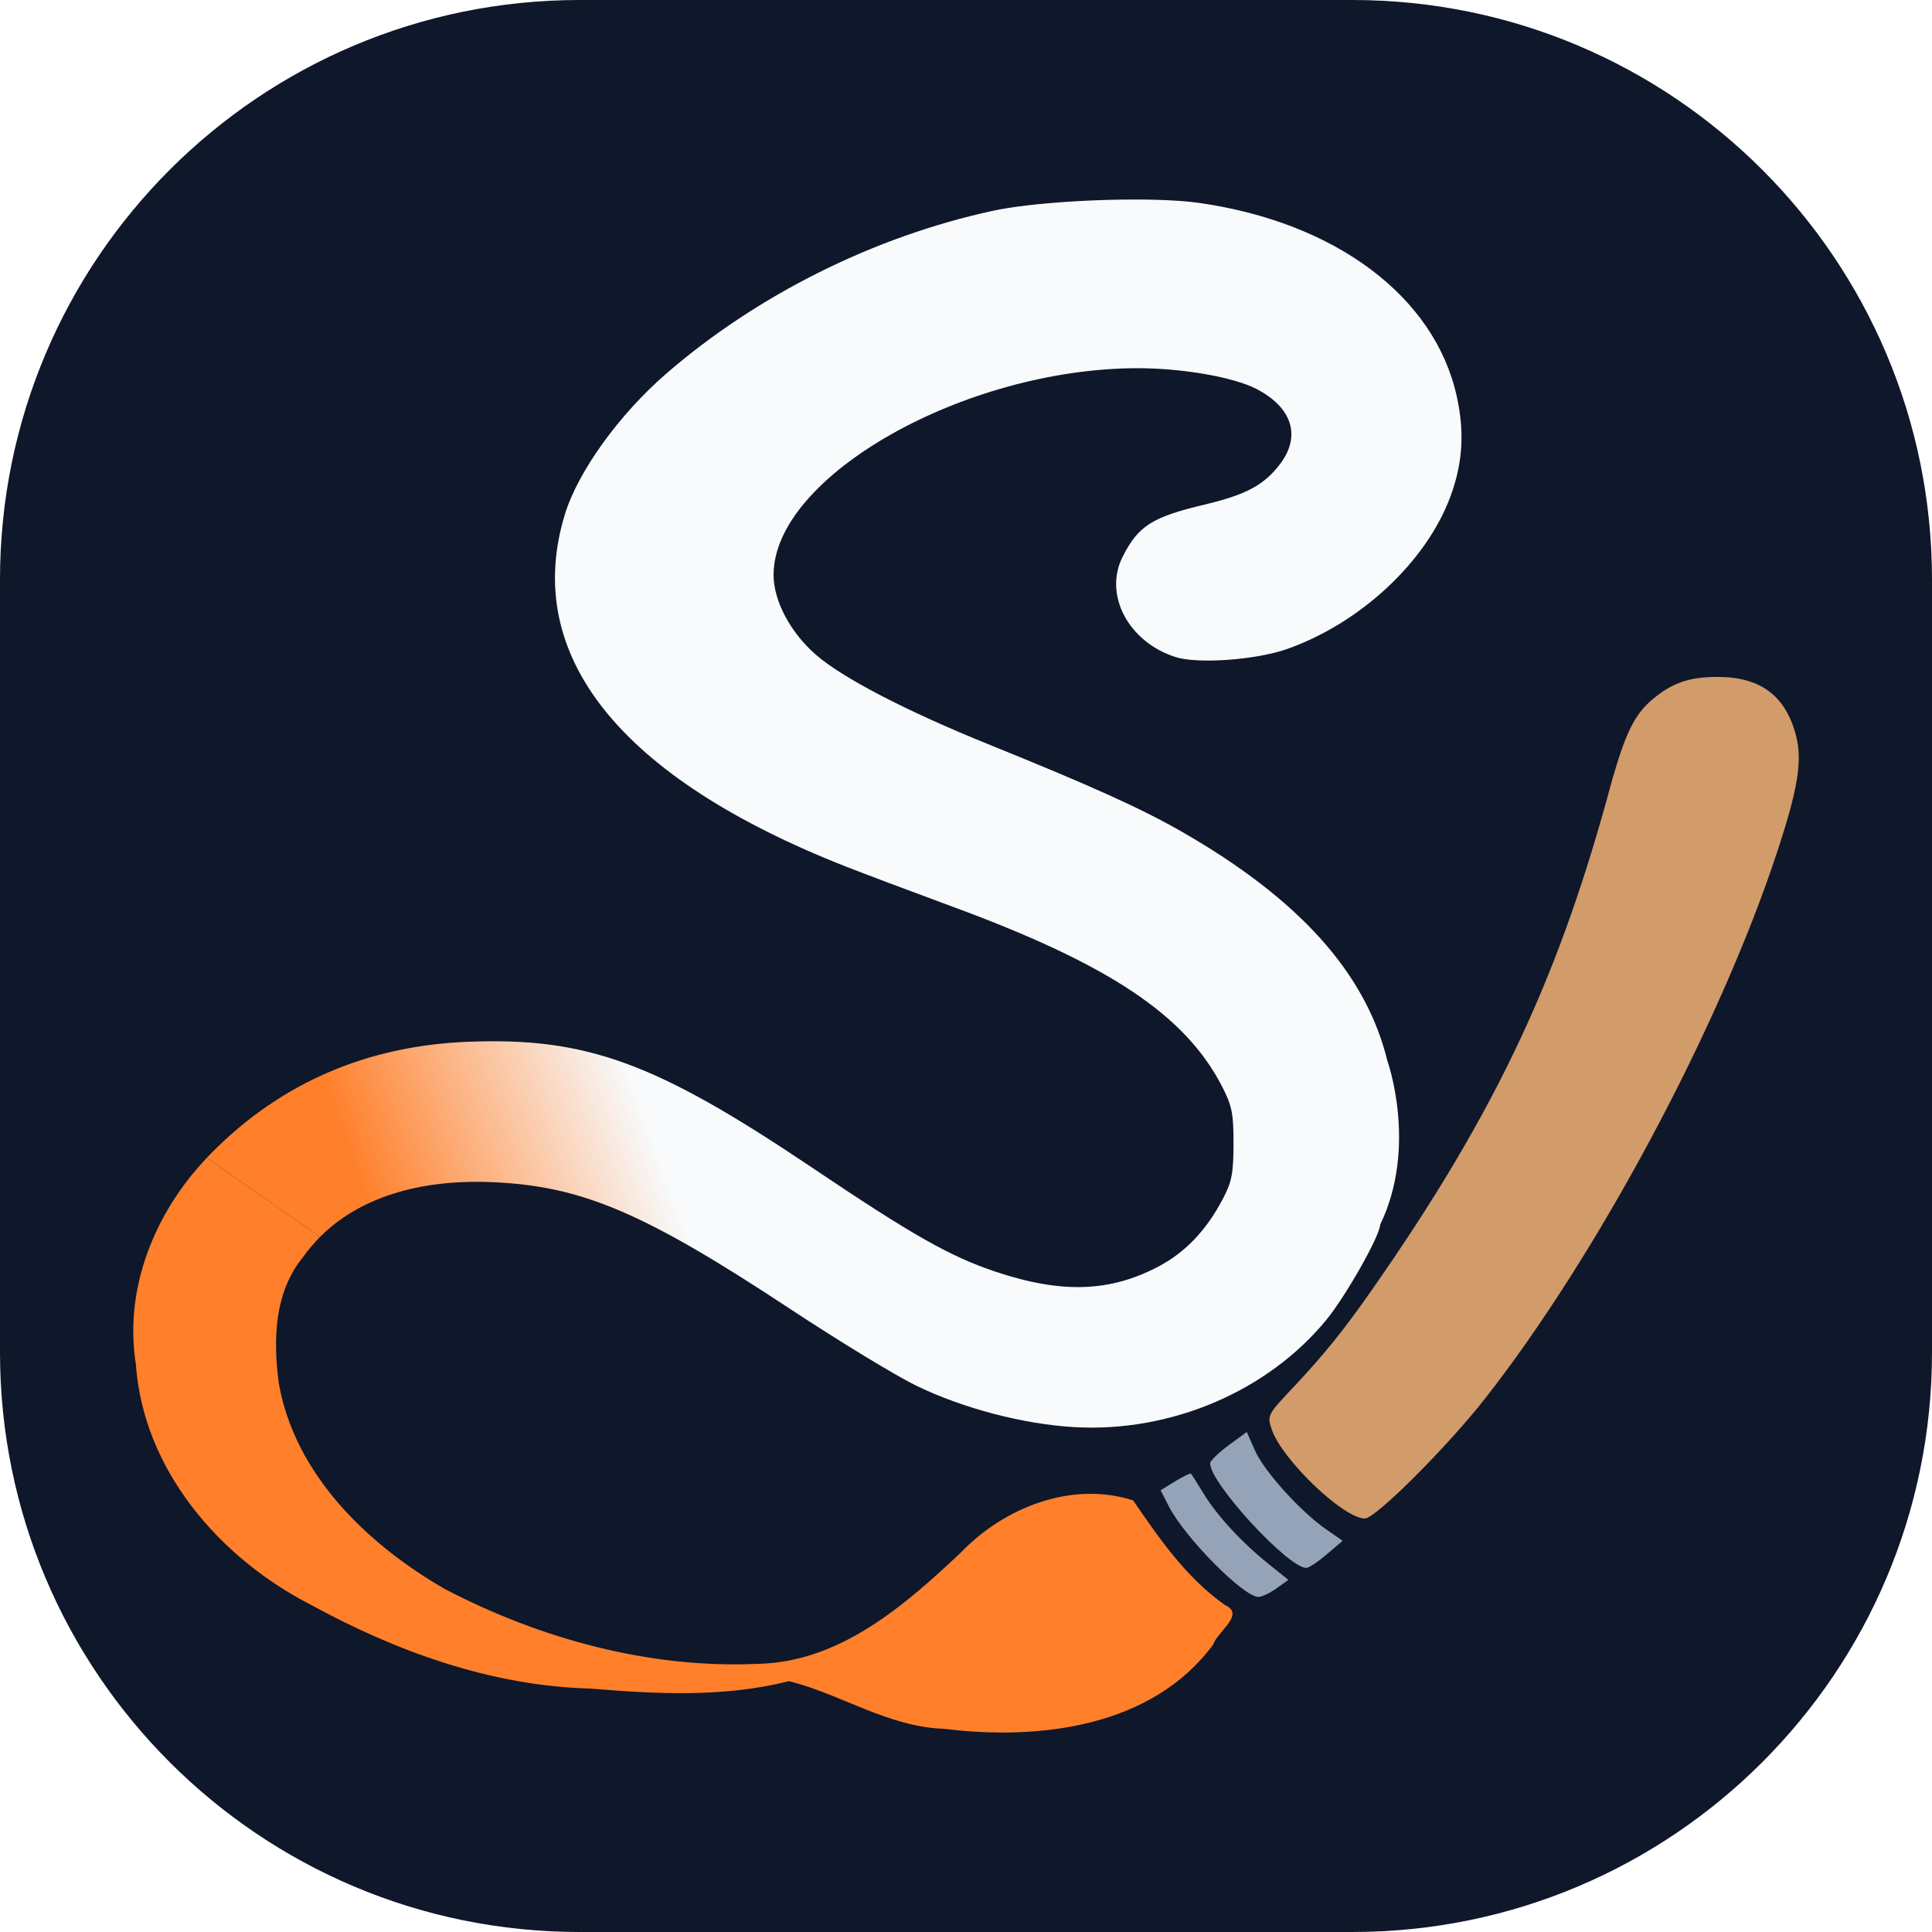
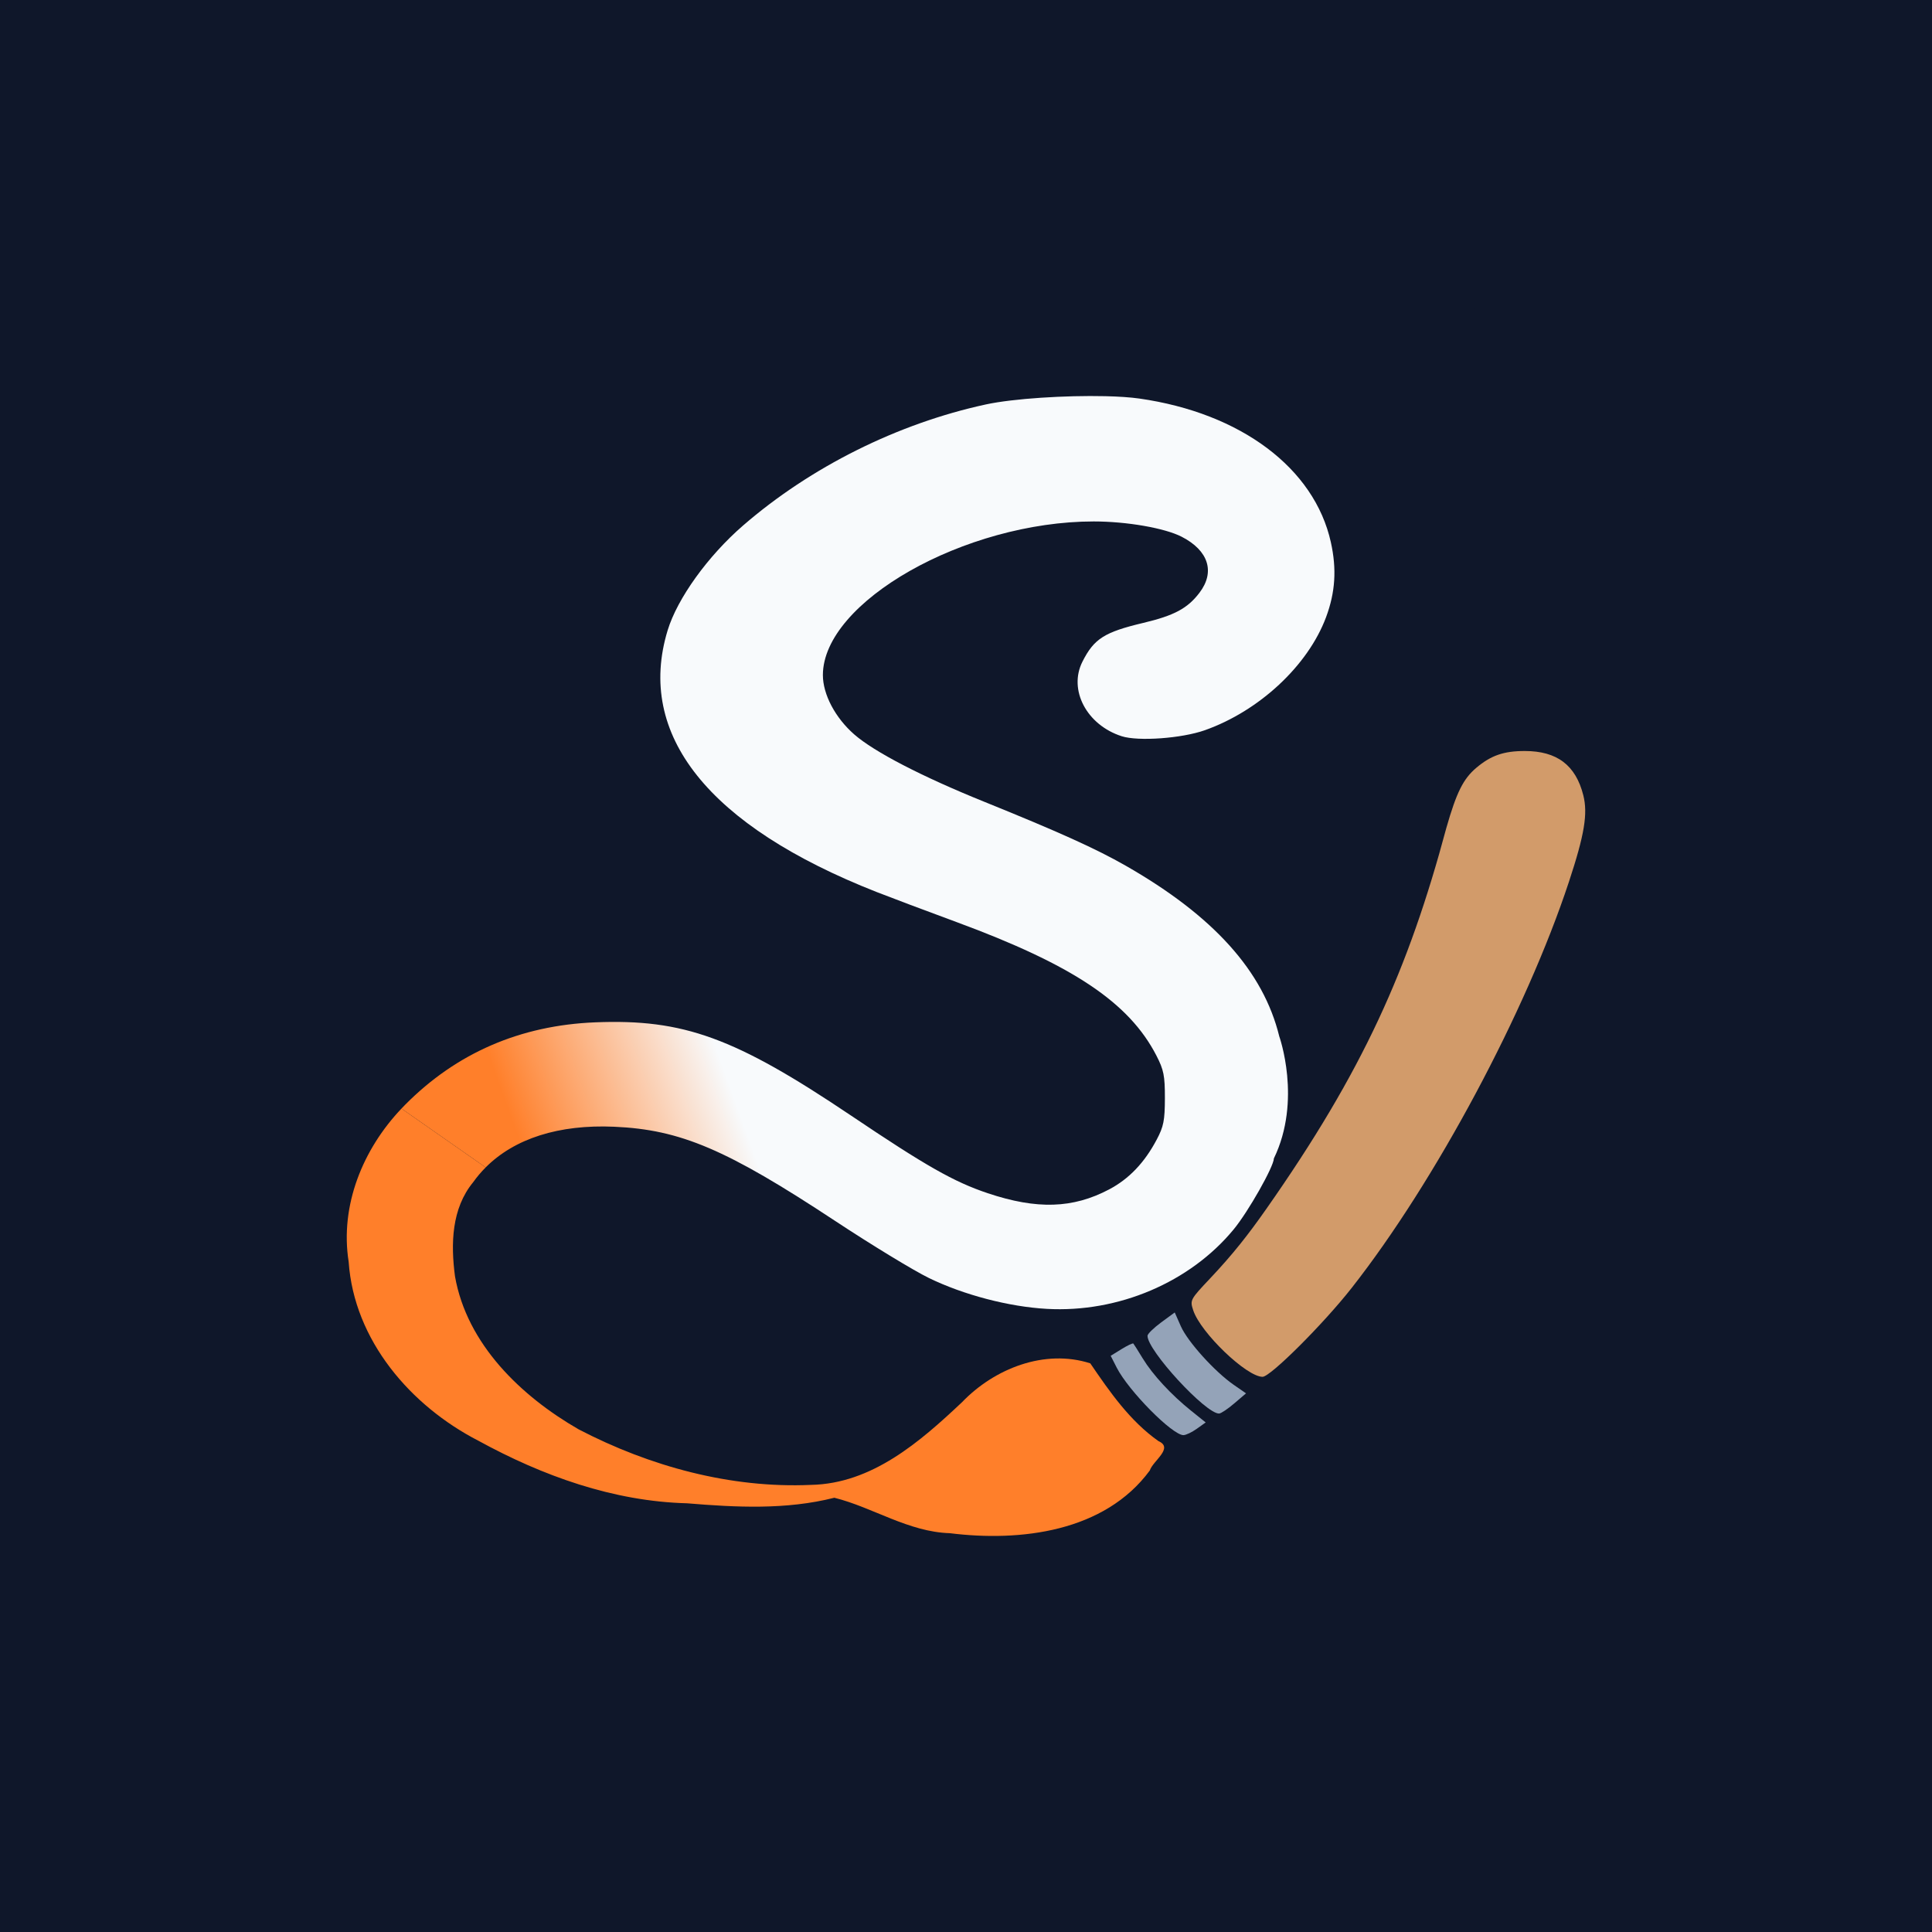
- <svg xmlns="http://www.w3.org/2000/svg" xmlns:xlink="http://www.w3.org/1999/xlink" width="468" height="468" viewBox="-32.30 -48.36 468.28 468.28" version="1.1" id="svg1">
+ <svg xmlns="http://www.w3.org/2000/svg" xmlns:xlink="http://www.w3.org/1999/xlink" width="468" height="468" viewBox="-113.03 -129.09 629.76 629.76" version="1.1" id="svg1">
+   <rect x="-113.03" y="-129.09" width="629.76" height="629.76" fill="#0f172a" />
  <style>
    .letter{fill:url(#linearGradient1)}
    .swoosh{fill:#ff7f2a}
    .handle{fill:#d29b6a}
    .fer{fill:#94a3b8}
    .stopA{stop-color:#f8fafc}
    .stopB{stop-color:#ff7f2a}
  </style>
  <defs id="defs1">
    <linearGradient id="linearGradient25">
      <stop class="stopA" offset="0" id="stop25" />
      <stop class="stopB" offset="1" id="stop26" />
    </linearGradient>
    <linearGradient xlink:href="#linearGradient25" id="linearGradient1" gradientUnits="userSpaceOnUse" x1="262.337" y1="400.93" x2="195.869" y2="424.971" gradientTransform="translate(758.577,28.13193)" />
  </defs>
  <rect x="-32.30" y="-48.36" width="468.28" height="468.28" rx="140.48" fill="#0f172a" />
  <g id="g1" transform="translate(-905.019,-174.2893)">
    <path d="m 1194.32,502.65 3.83,-3.27 -4.01,-2.78 c -6.19,-4.29 -15.01,-14.05 -17.23,-19.07 l -2,-4.52 -4.42,3.24 c -2.43,1.79 -4.43,3.74 -4.45,4.34 -0.17,4.68 19.01,25.52 23.34,25.37 0.62,-0.02 2.84,-1.51 4.94,-3.31 z" id="path19" class="fer" />
    <path d="m 1182.1,510.93 2.9,-2.07 -4.75,-3.81 c -6.54,-5.25 -12.5,-11.7 -15.77,-17.05 -1.51,-2.48 -2.89,-4.66 -3.06,-4.86 -0.17,-0.2 -1.91,0.62 -3.85,1.82 l -3.54,2.18 1.96,3.85 c 3.86,7.56 18.13,22.01 21.75,22.01 0.8,0 2.76,-0.93 4.36,-2.07 z" id="path18" class="fer" />
    <path id="path25" class="handle" d="m 1204.689,439.359 c -5.831,8.31 -10.71,14.56 -18.26,22.57 -6.5,6.88 -6.59,7.061 -5.49,10.391 2.42,7.32 17.37,21.66 22.6,21.67 2.55,0.01 19.831,-17.23 29.061,-28.99 27.26,-34.73 56.821,-89.991 70.811,-132.391 5.06,-15.33 6.19,-22.17 4.68,-28.17 -2.47,-9.82 -8.58,-14.439 -19.08,-14.439 -6.86,0 -11.019,1.441 -15.799,5.471 -4.25,3.59 -6.451,7.999 -9.771,19.609 -12.35,46.074 -27.143,79.235 -58.75,124.279 z" />
    <path id="path24" d="m 922.855,406.552 c -12.562,13.202 -20.118,31.576 -17.217,49.927 1.754,25.608 20.177,46.977 42.32,58.365 20.91,11.449 43.949,19.748 67.991,20.374 15.971,1.327 32.32,2.168 48.005,-1.811 12.576,3.143 24.113,11.138 37.639,11.557 23.062,2.87 50.422,-0.411 65.186,-20.438 1.01,-3.157 7.902,-7.317 2.833,-9.577 -9.348,-6.583 -15.936,-16.132 -22.232,-25.354 -14.915,-4.783 -31.279,1.709 -41.798,12.66 -13.695,12.912 -29.367,26.578 -49.26,26.962 -26.222,1.165 -52.531,-6.039 -75.698,-18.093 -18.772,-10.793 -36.443,-27.743 -40.328,-49.903 -1.384,-10.543 -1.166,-22.043 5.941,-30.685 1.218,-1.709 2.578,-3.317 4.061,-4.802" class="swoosh" />
    <path id="path25-5" class="letter" d="m 1143.649,205.3 c -12.913,-0.303 -29.949,0.749 -38.941,2.691 -28.72,6.22 -57.081,20.361 -79.131,39.461 -11.46,9.93 -21.42,23.76 -24.59,34.16 -10.39,34.08 13.31,63.759 68.09,85.299 4.4,1.73 16.1,6.131 26,9.781 37.95,13.99 56.301,26.239 65.221,43.539 2.4,4.67 2.78,6.55 2.77,13.9 -0.02,7.25 -0.41,9.24 -2.67,13.5 -3.98,7.52 -9.02,12.801 -15.49,16.221 -11.83,6.25 -23.54,6.62 -39.58,1.25 -11.03,-3.7 -20.08,-8.831 -44.66,-25.371 -37.76,-25.39 -54.511,-31.49 -83.311,-30.33 -24.44,0.99 -45.21,9.991 -61.93,26.861 -0.405,0.408 -0.807,0.825 -1.205,1.25 l 27.443,19.18 c 9.397,-9.412 23.839,-14.058 41.912,-13.26 21.6,0.95 36.64,7.359 72,30.699 11.83,7.81 25.58,16.179 30.57,18.609 11.33,5.51 26.06,9.371 38.43,10.061 23.3,1.31 46.68,-8.64 60.92,-25.92 4.73,-5.73 13.05,-20.419 13.1,-23.119 9.202,-19.005 1.75,-39.801 1.75,-39.801 -5.2,-21.24 -21.449,-39.28 -50.109,-55.65 -9.71,-5.54 -21.8,-11 -46.16,-20.85 -20.25,-8.18 -35.789,-16.24 -42.27,-21.91 -6.2,-5.42 -10.231,-13.059 -10.221,-19.369 0.05,-23.84 46.249,-50.031 88.279,-50.051 10.76,0 23.14,2.15 28.66,4.98 8.77,4.5 10.991,11.479 5.801,18.279 -3.88,5.09 -8.21,7.411 -18.311,9.811 -12.68,3.01 -16.05,5.159 -19.82,12.629 -4.65,9.2 1.371,20.641 12.791,24.311 5.4,1.73 19.54,0.711 27.08,-1.949 17.75,-6.28 33.63,-21.061 39.52,-36.811 3.04,-8.14 3.53,-15.72 1.57,-24.51 -5.36,-24.11 -29.32,-42.081 -62.42,-46.801 -2.938,-0.42 -6.784,-0.67 -11.088,-0.771 z" transform="translate(8.632485,-30.95903)" />
  </g>
</svg>
